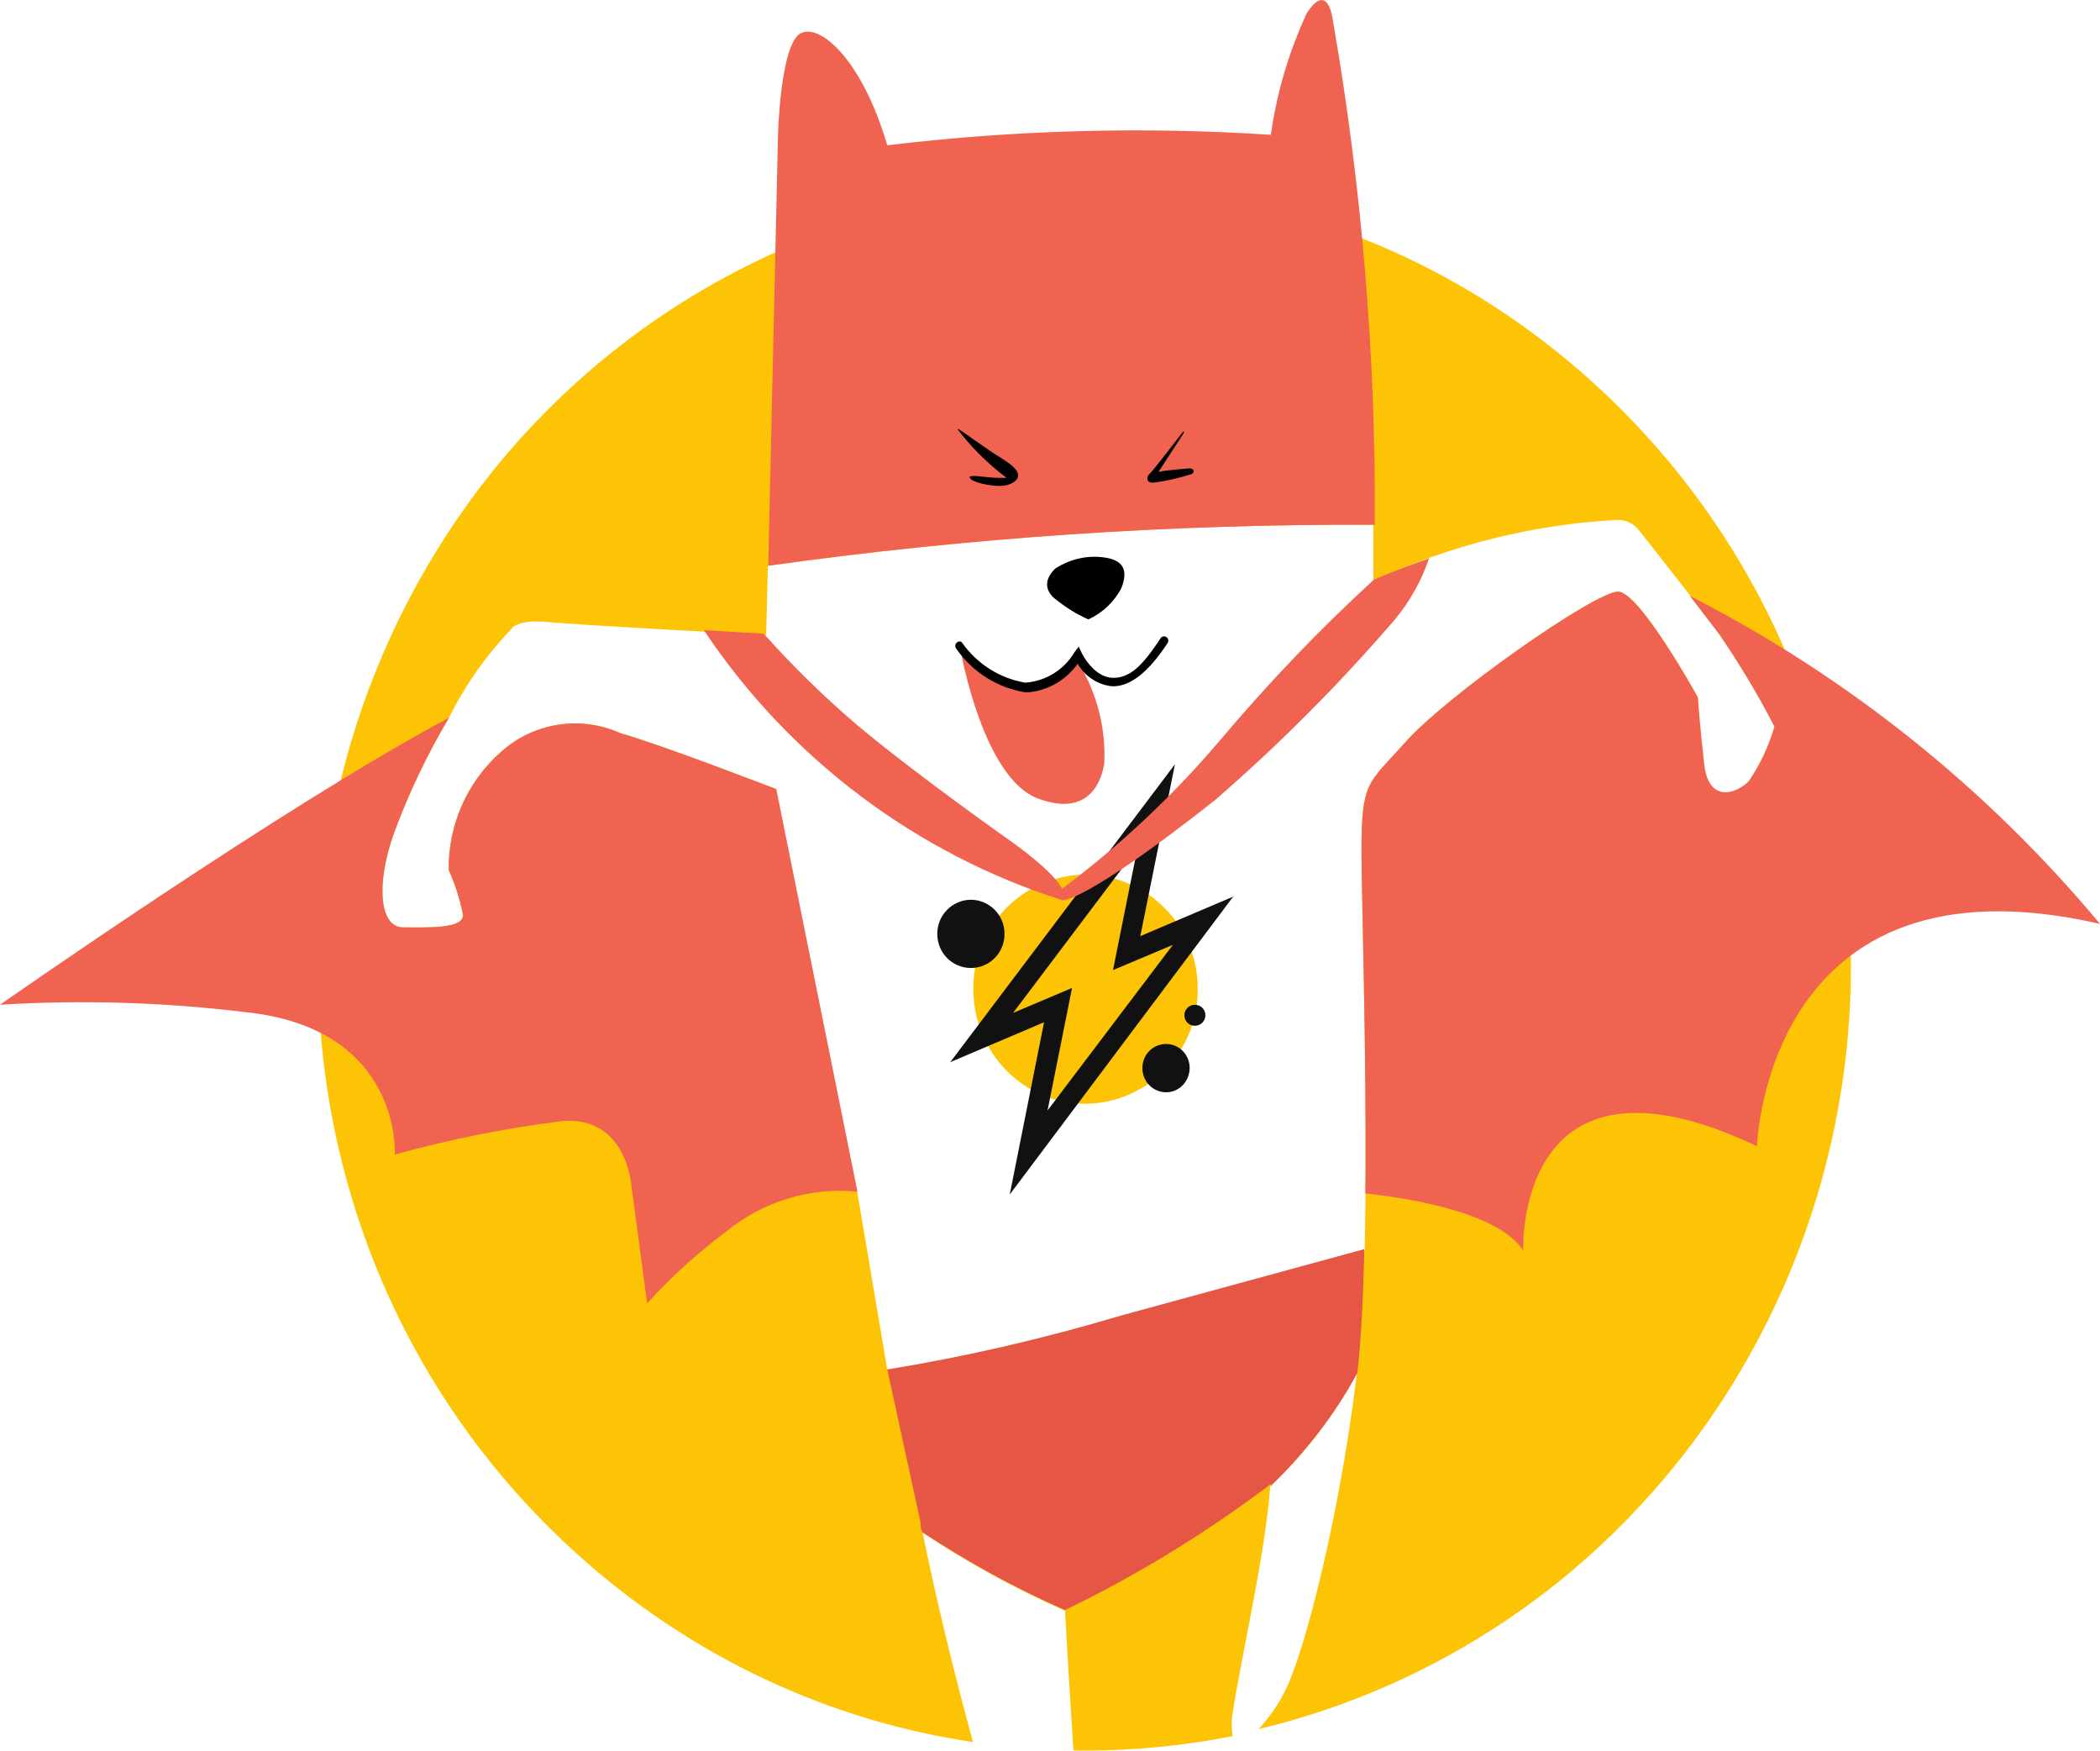
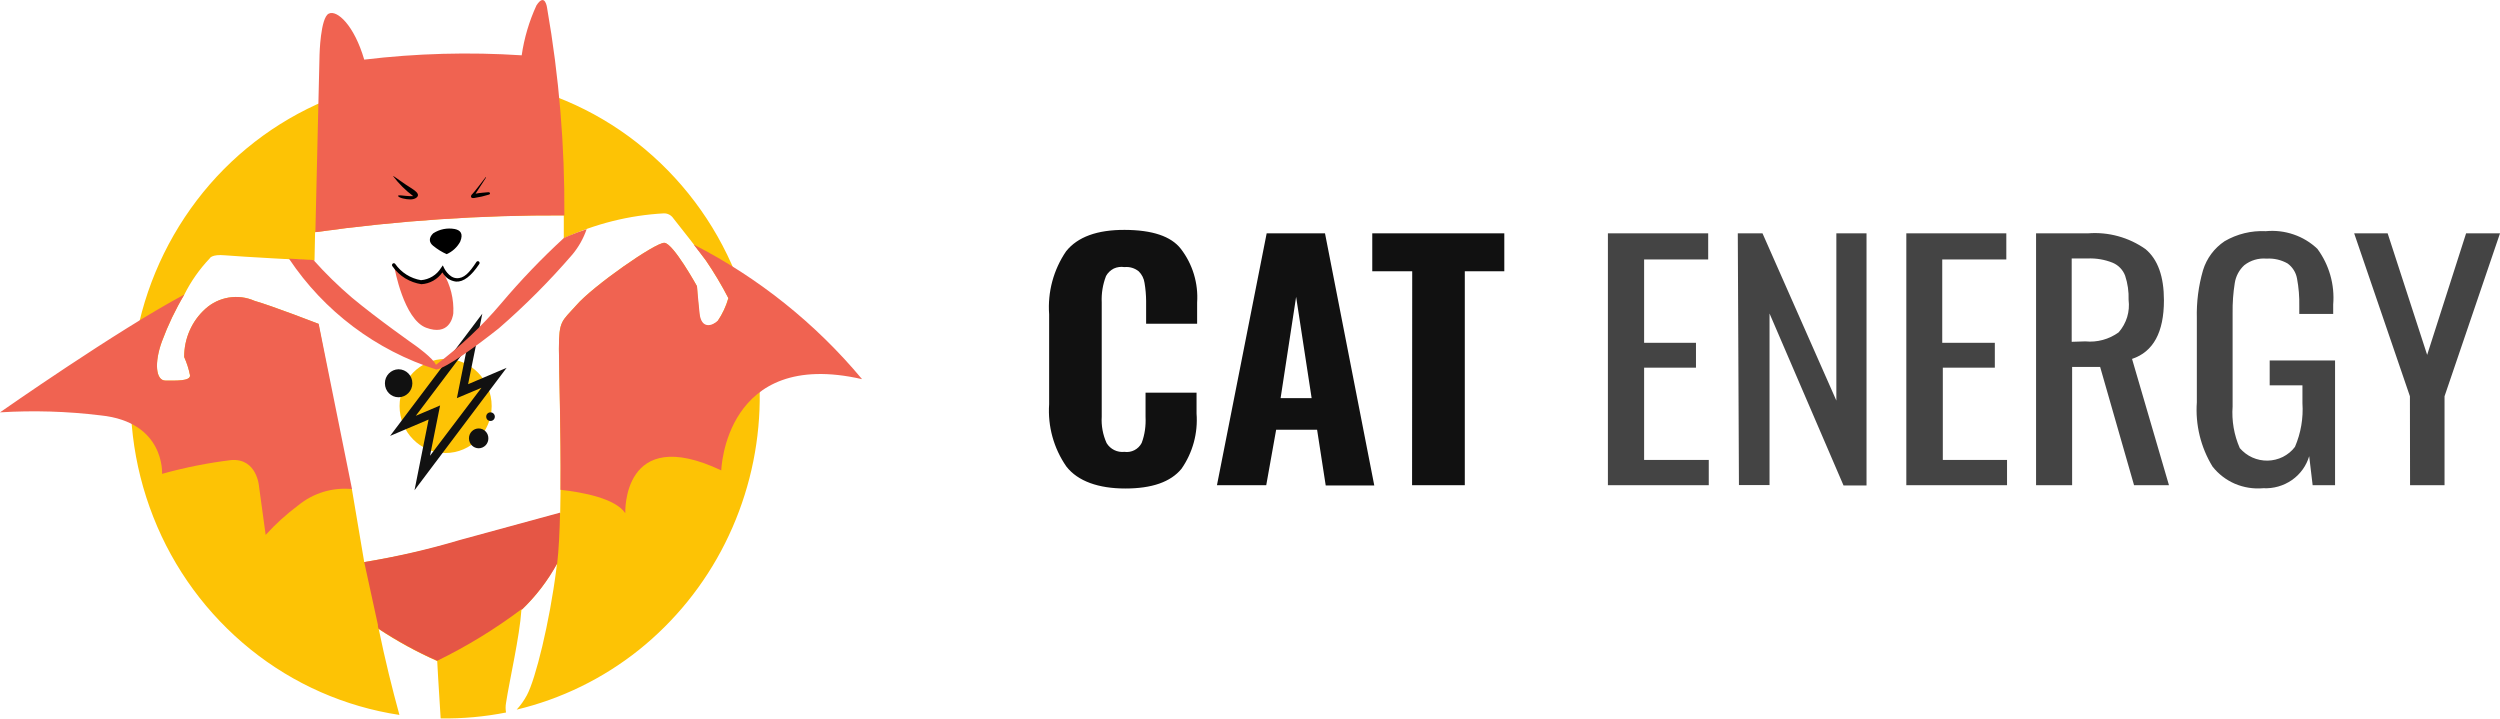
- <svg xmlns="http://www.w3.org/2000/svg" viewBox="0 0 60 50" fill="none">
-   <path d="M51.2 19.05a22.3 22.3 0 0 0-6.88-9.13 21.5 21.5 0 0 0-21.62-2.95 21.95 21.95 0 0 0-9 6.97 22.76 22.76 0 0 0-3.04 22.04 22.31 22.31 0 0 0 6.78 9.22c3 2.42 6.57 4 10.36 4.56-.5-1.82-1-3.84-1.44-5.98 1.29.86 2.65 1.6 4.07 2.23 0 0 .1 1.88.24 3.99a21.7 21.7 0 0 0 4.55-.41 1.9 1.9 0 0 1 0-.67c.25-1.63.94-4.57 1.07-6.46.99-.94 1.83-2.03 2.48-3.24l-.05.39c-.47 3.71-1.45 7.68-2.05 8.78-.2.37-.43.7-.71 1 3.1-.74 6-2.16 8.5-4.15 2.5-2 4.55-4.53 6-7.42a22.73 22.73 0 0 0 .75-18.77Zm-1.25 3.3c-.38.38-1.15.64-1.28-.5a30.8 30.8 0 0 1-.16-1.93s-1.65-2.99-2.27-3.02c-.62-.04-4.99 3.02-6.14 4.36-1 1.12-1.2 1.05-1.2 3.03 0 1.49.19 7.12.09 11.43l-6.97 1.9a53.8 53.8 0 0 1-6.67 1.5l-.86-5.09h-.12l-2.2-11.49s-3.25-1.26-4.45-1.6a3.16 3.16 0 0 0-3.42.55 4.42 4.42 0 0 0-1.48 3.36c.18.4.32.83.4 1.27.05.42-1.02.37-1.7.37-.69 0-.79-1.25-.25-2.73a19.9 19.9 0 0 1 1.56-3.26c.46-.93 1.06-1.78 1.77-2.52 0 0 .12-.3 1.07-.21.95.09 6.22.37 6.22.37l.05-1.98c5.73-.8 11.51-1.2 17.3-1.17v1.6a18.95 18.95 0 0 1 6.97-1.74.76.76 0 0 1 .65.34c.3.37 2.06 2.61 2.27 2.94.57.83 1.1 1.7 1.57 2.61a5.5 5.5 0 0 1-.75 1.6v.02Z" fill="#FDC305" />
-   <path d="m48.28 17.02.86 1.12c.57.84 1.1 1.72 1.56 2.62a5.5 5.5 0 0 1-.73 1.55c-.38.38-1.16.63-1.28-.5-.13-1.14-.18-1.89-.18-1.89s-1.65-2.99-2.27-3.02c-.62-.04-4.99 3.02-6.14 4.36-1 1.12-1.2 1.05-1.2 3.03 0 1.3.15 5.8.11 9.8 1.55.17 3.83.6 4.51 1.63 0 0-.25-6.26 6.68-2.98 0 0 .24-8.54 9.8-6.35a37.5 37.5 0 0 0-11.72-9.37Zm-9-2.02c.03-4.84-.37-9.67-1.2-14.43 0 0-.13-1.13-.74-.2-.51 1.1-.86 2.27-1.03 3.48a59.42 59.42 0 0 0-10.96.3c-.7-2.4-1.9-3.49-2.47-3.2-.58.29-.65 2.86-.65 2.86l-.28 12.35a121 121 0 0 1 17.33-1.17Z" fill="#F06351" />
-   <path d="M38.78 39.22c.11-.93.17-2.17.2-3.54l-6.96 1.9a53.8 53.8 0 0 1-6.67 1.54l.95 4.36c0 .1 0 .2.06.29 1.3.85 2.65 1.6 4.07 2.22 2.07-1 4.04-2.21 5.88-3.6v.05c.98-.94 1.82-2.02 2.47-3.22Z" fill="#E55645" />
-   <path d="M27.37 12.26c-.05-.08.85.6 1.2.8.35.22.52.37.52.52 0 .15-.22.3-.53.3-.3 0-.78-.1-.85-.23-.07-.12.51 0 .8 0h.25c-.53-.4-1-.86-1.4-1.39Zm6.41.1s-.86 1.12-.93 1.17c-.08.05-.15.3.16.25.35-.05.7-.13 1.04-.24.1-.06.06-.18-.1-.16-.16.02-.58.04-.85.1l.72-1.11s.03-.1-.04-.01Zm-2.68 5.33c.4-.18.72-.49.93-.87.24-.58 0-.8-.38-.88-.52-.1-1.05.01-1.5.3-.33.32-.29.64 0 .87.3.24.6.43.94.58Z" fill="#000" />
-   <path d="M30.79 18.79a1.46 1.46 0 0 1-1.25.86c-.47.04-.94-.1-1.32-.39a1.7 1.7 0 0 1-.45-.4.85.85 0 0 0-.31-.21s.64 3.59 2.2 4.16c1.55.58 1.84-.66 1.89-1 .05-.99-.2-1.97-.7-2.82 0-.26-.02-.09-.06-.2Z" fill="#F06351" />
-   <path d="M29.33 19.78a2.96 2.96 0 0 1-2-1.24.13.13 0 0 1 0-.18.12.12 0 0 1 .13-.03l.03.03a2.78 2.78 0 0 0 1.8 1.14 1.78 1.78 0 0 0 1.41-.87l.12-.16.09.19s.32.66.85.7c.53.03.9-.37 1.4-1.13a.12.12 0 0 1 .17-.03c.02.01.04.04.05.08 0 .03 0 .06-.02.09-.57.86-1.1 1.27-1.62 1.23a1.3 1.3 0 0 1-.95-.64 1.95 1.95 0 0 1-1.46.82Z" fill="#000" />
-   <path d="M31 31.53a3.25 3.25 0 0 0 3.22-3.27 3.25 3.25 0 0 0-3.21-3.28 3.24 3.24 0 0 0-3.2 3.28c0 1.8 1.43 3.27 3.2 3.27Z" fill="#FDC305" />
-   <path d="m35.26 25.6-2.68 1.14.99-4.91-6.42 8.51 2.68-1.14-.98 4.92 6.4-8.53Zm-6.32 3.34 3.56-4.72-.7 3.49 1.71-.72-3.58 4.73.7-3.5-1.7.72Zm-1.2-1.29c.53 0 .96-.43.96-.97a.97.97 0 0 0-.96-.98.97.97 0 0 0-.96.98c0 .54.43.97.96.97Zm5.58 3.55c.37 0 .67-.31.67-.7 0-.37-.3-.68-.67-.68-.38 0-.68.3-.68.69 0 .38.3.69.68.69Zm.82-1.9a.3.3 0 0 0 .3-.3.3.3 0 0 0-.3-.3.3.3 0 0 0-.3.3c0 .17.13.3.3.3Z" fill="#111" />
-   <path d="M39.24 16.57c-1.55 1.42-3 2.94-4.36 4.55a27.48 27.48 0 0 1-4.54 4.27c-.19-.46-1.4-1.32-1.4-1.32s-2.68-1.88-4.44-3.35a27.62 27.62 0 0 1-2.68-2.62l-1.71-.1a19.39 19.39 0 0 0 10.26 7.72c.73-.13 2.8-1.64 4.35-2.87a49.8 49.8 0 0 0 5.13-5.15c.43-.52.76-1.1.98-1.75-.98.34-1.6.62-1.6.62Zm-17.06 5.97s-3.26-1.26-4.46-1.6a3.16 3.16 0 0 0-3.42.55 4.42 4.42 0 0 0-1.48 3.36c.18.4.32.83.41 1.27.04.42-1.03.37-1.71.37-.68 0-.79-1.25-.25-2.73a19.9 19.9 0 0 1 1.56-3.26c-4.66 2.48-12.83 8.2-12.83 8.2a38.4 38.4 0 0 1 7 .21c4.5.46 4.28 4.07 4.28 4.07 1.58-.44 3.19-.76 4.81-.96 1.82-.13 1.95 1.85 1.95 1.85l.45 3.36c.69-.76 1.45-1.45 2.27-2.06a5.11 5.11 0 0 1 3.74-1.13l-2.32-11.5Z" fill="#F06351" />
+ <svg xmlns="http://www.w3.org/2000/svg" fill="none" viewBox="0 0 174 50">
+   <path fill="#fdc305" d="M51.2 19.05a22.3 22.3 0 0 0-6.88-9.13 21.67 21.67 0 0 0-10.42-4.41 21.5 21.5 0 0 0-11.2 1.47 21.95 21.95 0 0 0-9 6.96 22.6 22.6 0 0 0-4.4 10.6 22.76 22.76 0 0 0 1.37 11.44 22.3 22.3 0 0 0 6.77 9.22 21.7 21.7 0 0 0 10.36 4.56c-.5-1.82-1-3.84-1.44-5.98 1.29.86 2.65 1.6 4.07 2.23 0 0 .1 1.88.24 3.99a21.7 21.7 0 0 0 4.55-.41 1.9 1.9 0 0 1 0-.67c.25-1.63.94-4.57 1.07-6.46a13.2 13.2 0 0 0 2.48-3.24l-.05.39c-.47 3.71-1.45 7.68-2.05 8.78a4.9 4.9 0 0 1-.71 1 21.75 21.75 0 0 0 8.5-4.15 22.3 22.3 0 0 0 6-7.42 22.77 22.77 0 0 0 .75-18.77m-1.26 3.3c-.38.38-1.15.64-1.28-.5a31 31 0 0 1-.16-1.93s-1.65-2.99-2.27-3.02-4.99 3.02-6.14 4.36c-1 1.12-1.2 1.05-1.2 3.03 0 1.49.19 7.12.09 11.43l-6.97 1.9a54 54 0 0 1-6.67 1.5l-.86-5.09h-.12l-2.2-11.49s-3.25-1.26-4.45-1.6a3.16 3.16 0 0 0-1.8-.23 3.2 3.2 0 0 0-1.62.78 4.4 4.4 0 0 0-1.1 1.52 4.5 4.5 0 0 0-.38 1.84c.18.4.32.83.4 1.27.05.42-1.02.37-1.7.37s-.79-1.25-.25-2.73a19.9 19.9 0 0 1 1.56-3.26 10.4 10.4 0 0 1 1.77-2.52s.12-.3 1.07-.21c.95.09 6.22.37 6.22.37l.04-1.98a120 120 0 0 1 17.31-1.17v1.6a19 19 0 0 1 6.96-1.74.77.77 0 0 1 .66.34c.3.37 2.06 2.61 2.27 2.94a25 25 0 0 1 1.56 2.61 5.5 5.5 0 0 1-.74 1.61z" />
+   <path fill="#f06351" d="m48.28 17.02.86 1.12a25 25 0 0 1 1.56 2.62 5.5 5.5 0 0 1-.73 1.55c-.38.38-1.16.63-1.28-.5s-.18-1.89-.18-1.89-1.65-2.99-2.27-3.02-4.99 3.02-6.14 4.36c-1 1.12-1.2 1.04-1.2 3.03 0 1.3.15 5.8.11 9.8 1.55.17 3.83.6 4.51 1.63 0 0-.25-6.26 6.68-2.98 0 0 .24-8.54 9.8-6.35a37.5 37.5 0 0 0-11.72-9.37m-9-2.03a80.5 80.5 0 0 0-1.2-14.42s-.13-1.13-.74-.2a12.6 12.6 0 0 0-1.03 3.48 59.4 59.4 0 0 0-10.96.3c-.7-2.4-1.9-3.49-2.47-3.2-.58.28-.64 2.86-.64 2.86l-.29 12.35a121 121 0 0 1 17.33-1.17" />
+   <path fill="#e55645" d="M38.78 39.22c.11-.93.17-2.17.2-3.54l-6.96 1.9a54 54 0 0 1-6.67 1.54l.95 4.36c0 .1 0 .2.06.29 1.3.85 2.65 1.6 4.07 2.22a36 36 0 0 0 5.88-3.6v.05a13.2 13.2 0 0 0 2.47-3.22" />
+   <path fill="#000" d="M27.37 12.26c-.05-.08.85.6 1.2.8.35.22.52.37.52.52 0 .15-.22.3-.53.3s-.78-.1-.85-.23c-.07-.12.51 0 .8 0h.25a7 7 0 0 1-1.4-1.39m6.42.1s-.85 1.12-.93 1.17c-.08.05-.15.3.16.25a7 7 0 0 0 1.04-.24c.1-.06.06-.18-.1-.16s-.58.04-.85.1l.72-1.11s.03-.1-.04-.01m-2.69 5.33c.4-.18.73-.48.94-.87.24-.58 0-.8-.38-.88a2.06 2.06 0 0 0-1.5.3c-.33.32-.29.64 0 .87.3.24.6.43.94.58" />
+   <path fill="#f06351" d="M30.79 18.79a1.8 1.8 0 0 1-.4.52c-.24.2-.54.32-.85.33-.47.05-.94-.09-1.32-.38a1.7 1.7 0 0 1-.45-.4.86.86 0 0 0-.31-.21s.64 3.58 2.2 4.16 1.85-.66 1.89-1a5 5 0 0 0-.7-2.82c0-.26-.02-.09-.06-.2" />
+   <path fill="#000" d="M29.33 19.78c-.4-.06-.78-.2-1.13-.41a3 3 0 0 1-.88-.83.13.13 0 0 1 0-.18.12.12 0 0 1 .14-.03.1.1 0 0 1 .04.03 2.75 2.75 0 0 0 1.8 1.14 1.8 1.8 0 0 0 .8-.26c.25-.15.45-.36.6-.6l.12-.17.09.19s.32.66.85.7.9-.37 1.4-1.13a.12.12 0 0 1 .17-.03.13.13 0 0 1 .03.17q-.85 1.28-1.62 1.23a1.3 1.3 0 0 1-.55-.2 1.34 1.34 0 0 1-.4-.44 1.95 1.95 0 0 1-.64.58 1.9 1.9 0 0 1-.82.24" />
+   <path fill="#fdc305" d="M31 31.53c1.78 0 3.22-1.47 3.22-3.27s-1.44-3.28-3.21-3.28-3.2 1.47-3.2 3.28 1.43 3.27 3.2 3.27" />
+   <path fill="#111" d="m35.26 25.6-2.68 1.14.99-4.91-6.42 8.51 2.68-1.14-.98 4.92zm-6.32 3.34 3.56-4.72-.7 3.49 1.71-.72-3.58 4.73.7-3.5zm-1.2-1.29a.97.97 0 0 0 .96-.97.97.97 0 0 0-.96-.98.97.97 0 0 0-.95.98c0 .54.42.97.95.97m5.58 3.55a.68.68 0 0 0 .67-.7c0-.37-.3-.68-.67-.68a.68.68 0 0 0-.68.69c0 .38.3.69.68.69m.82-1.9a.3.3 0 0 0 .3-.3.3.3 0 0 0-.3-.3c-.17 0-.3.13-.3.3s.13.3.3.3" />
+   <path fill="#f06351" d="M39.24 16.57a50 50 0 0 0-4.36 4.55 27.5 27.5 0 0 1-4.54 4.27c-.19-.46-1.4-1.32-1.4-1.32s-2.68-1.88-4.44-3.35a27.5 27.5 0 0 1-2.68-2.62l-1.71-.1a19.38 19.38 0 0 0 10.26 7.72c.73-.13 2.8-1.64 4.35-2.87a50 50 0 0 0 5.13-5.15 5.6 5.6 0 0 0 .98-1.75c-.98.33-1.6.62-1.6.62m-17.05 5.97s-3.26-1.26-4.46-1.6a3.16 3.16 0 0 0-1.79-.23 3.2 3.2 0 0 0-1.63.78 4.4 4.4 0 0 0-1.1 1.52 4.5 4.5 0 0 0-.38 1.84c.18.4.32.83.41 1.27.04.42-1.03.37-1.71.37-.69 0-.79-1.25-.25-2.73a19.9 19.9 0 0 1 1.56-3.26c-4.66 2.48-12.83 8.2-12.83 8.2a38.4 38.4 0 0 1 7 .21c4.5.46 4.28 4.07 4.28 4.07a32.5 32.5 0 0 1 4.82-.96c1.8-.13 1.93 1.85 1.93 1.85l.46 3.36c.69-.76 1.45-1.45 2.27-2.06a5.1 5.1 0 0 1 3.74-1.13z" />
+   <path fill="#111" d="M74.22 32.47a6.8 6.8 0 0 1-1.2-4.34v-6.26a6.9 6.9 0 0 1 1.18-4.38q1.2-1.5 4.08-1.49t3.9 1.31a5.52 5.52 0 0 1 1.14 3.75v1.47h-3.55v-1.59a8 8 0 0 0-.11-1.25 1.4 1.4 0 0 0-.4-.8 1.35 1.35 0 0 0-1-.3 1.3 1.3 0 0 0-.74.1c-.23.12-.42.3-.54.52a4.5 4.5 0 0 0-.3 1.84v7.95a3.9 3.9 0 0 0 .34 1.84 1.29 1.29 0 0 0 1.24.61 1.17 1.17 0 0 0 1.2-.62c.22-.58.3-1.2.27-1.83v-1.67h3.55v1.45a5.94 5.94 0 0 1-1.05 3.85c-.76.92-2.06 1.37-3.91 1.37s-3.3-.5-4.1-1.53m13.94-16.23h4.06l3.43 17.55h-3.38l-.6-3.88h-2.85l-.69 3.86h-3.43zm3.13 11.47-1.08-7.05-1.08 7.05zm7-8.83h-2.78v-2.64h9.19v2.64h-2.75v14.89h-3.67z" />
+   <path fill="#444" d="M111.91 16.24h6.98v1.82h-4.46v5.8h3.61v1.73h-3.61v6.42h4.5v1.76h-7.02zm9.04 0h1.72l5.14 11.64v-11.64h2.1v17.55h-1.6l-5.15-11.97v11.94h-2.13zm11.73 0h6.96v1.82h-4.46v5.8h3.66v1.73h-3.62v6.42h4.47v1.76h-7.01zm9.03 0h3.62a6.12 6.12 0 0 1 4 1.1c.86.72 1.28 1.91 1.28 3.56q0 3.34-2.22 4.08l2.57 8.79h-2.43l-2.36-8.23h-1.95v8.23h-2.51zm3.43 7.52a3.38 3.38 0 0 0 2.32-.63c.27-.31.47-.67.59-1.06a2.9 2.9 0 0 0 .1-1.2 4.8 4.8 0 0 0-.24-1.68 1.58 1.58 0 0 0-.86-.9 4.2 4.2 0 0 0-1.76-.3h-1.1v5.8zm8.85 8.71a7.57 7.57 0 0 1-1.09-4.47v-5.85a11 11 0 0 1 .43-3.34 3.75 3.75 0 0 1 1.5-2.02 5.17 5.17 0 0 1 2.87-.7 4.6 4.6 0 0 1 1.94.23 4.5 4.5 0 0 1 1.65 1 5.74 5.74 0 0 1 1.1 3.88v.65h-2.36v-.54a9.3 9.3 0 0 0-.16-1.94 1.66 1.66 0 0 0-.65-1.03 2.63 2.63 0 0 0-1.47-.34 2.2 2.2 0 0 0-1.55.46 2.12 2.12 0 0 0-.66 1.24 12 12 0 0 0-.15 2.08v6.51a6.1 6.1 0 0 0 .5 2.9c.24.27.53.5.87.65a2.49 2.49 0 0 0 2.13-.04c.33-.17.62-.4.84-.7a6.6 6.6 0 0 0 .52-3.04v-1.24h-2.28v-1.73h4.55v8.68h-1.56l-.24-2.02a3.1 3.1 0 0 1-1.2 1.66 3.22 3.22 0 0 1-2 .57 4.1 4.1 0 0 1-1.97-.31 4 4 0 0 1-1.56-1.2m13.74-4.89-3.88-11.34h2.33l2.75 8.46 2.71-8.46h2.36l-3.86 11.34v6.19h-2.4z" />
</svg>
